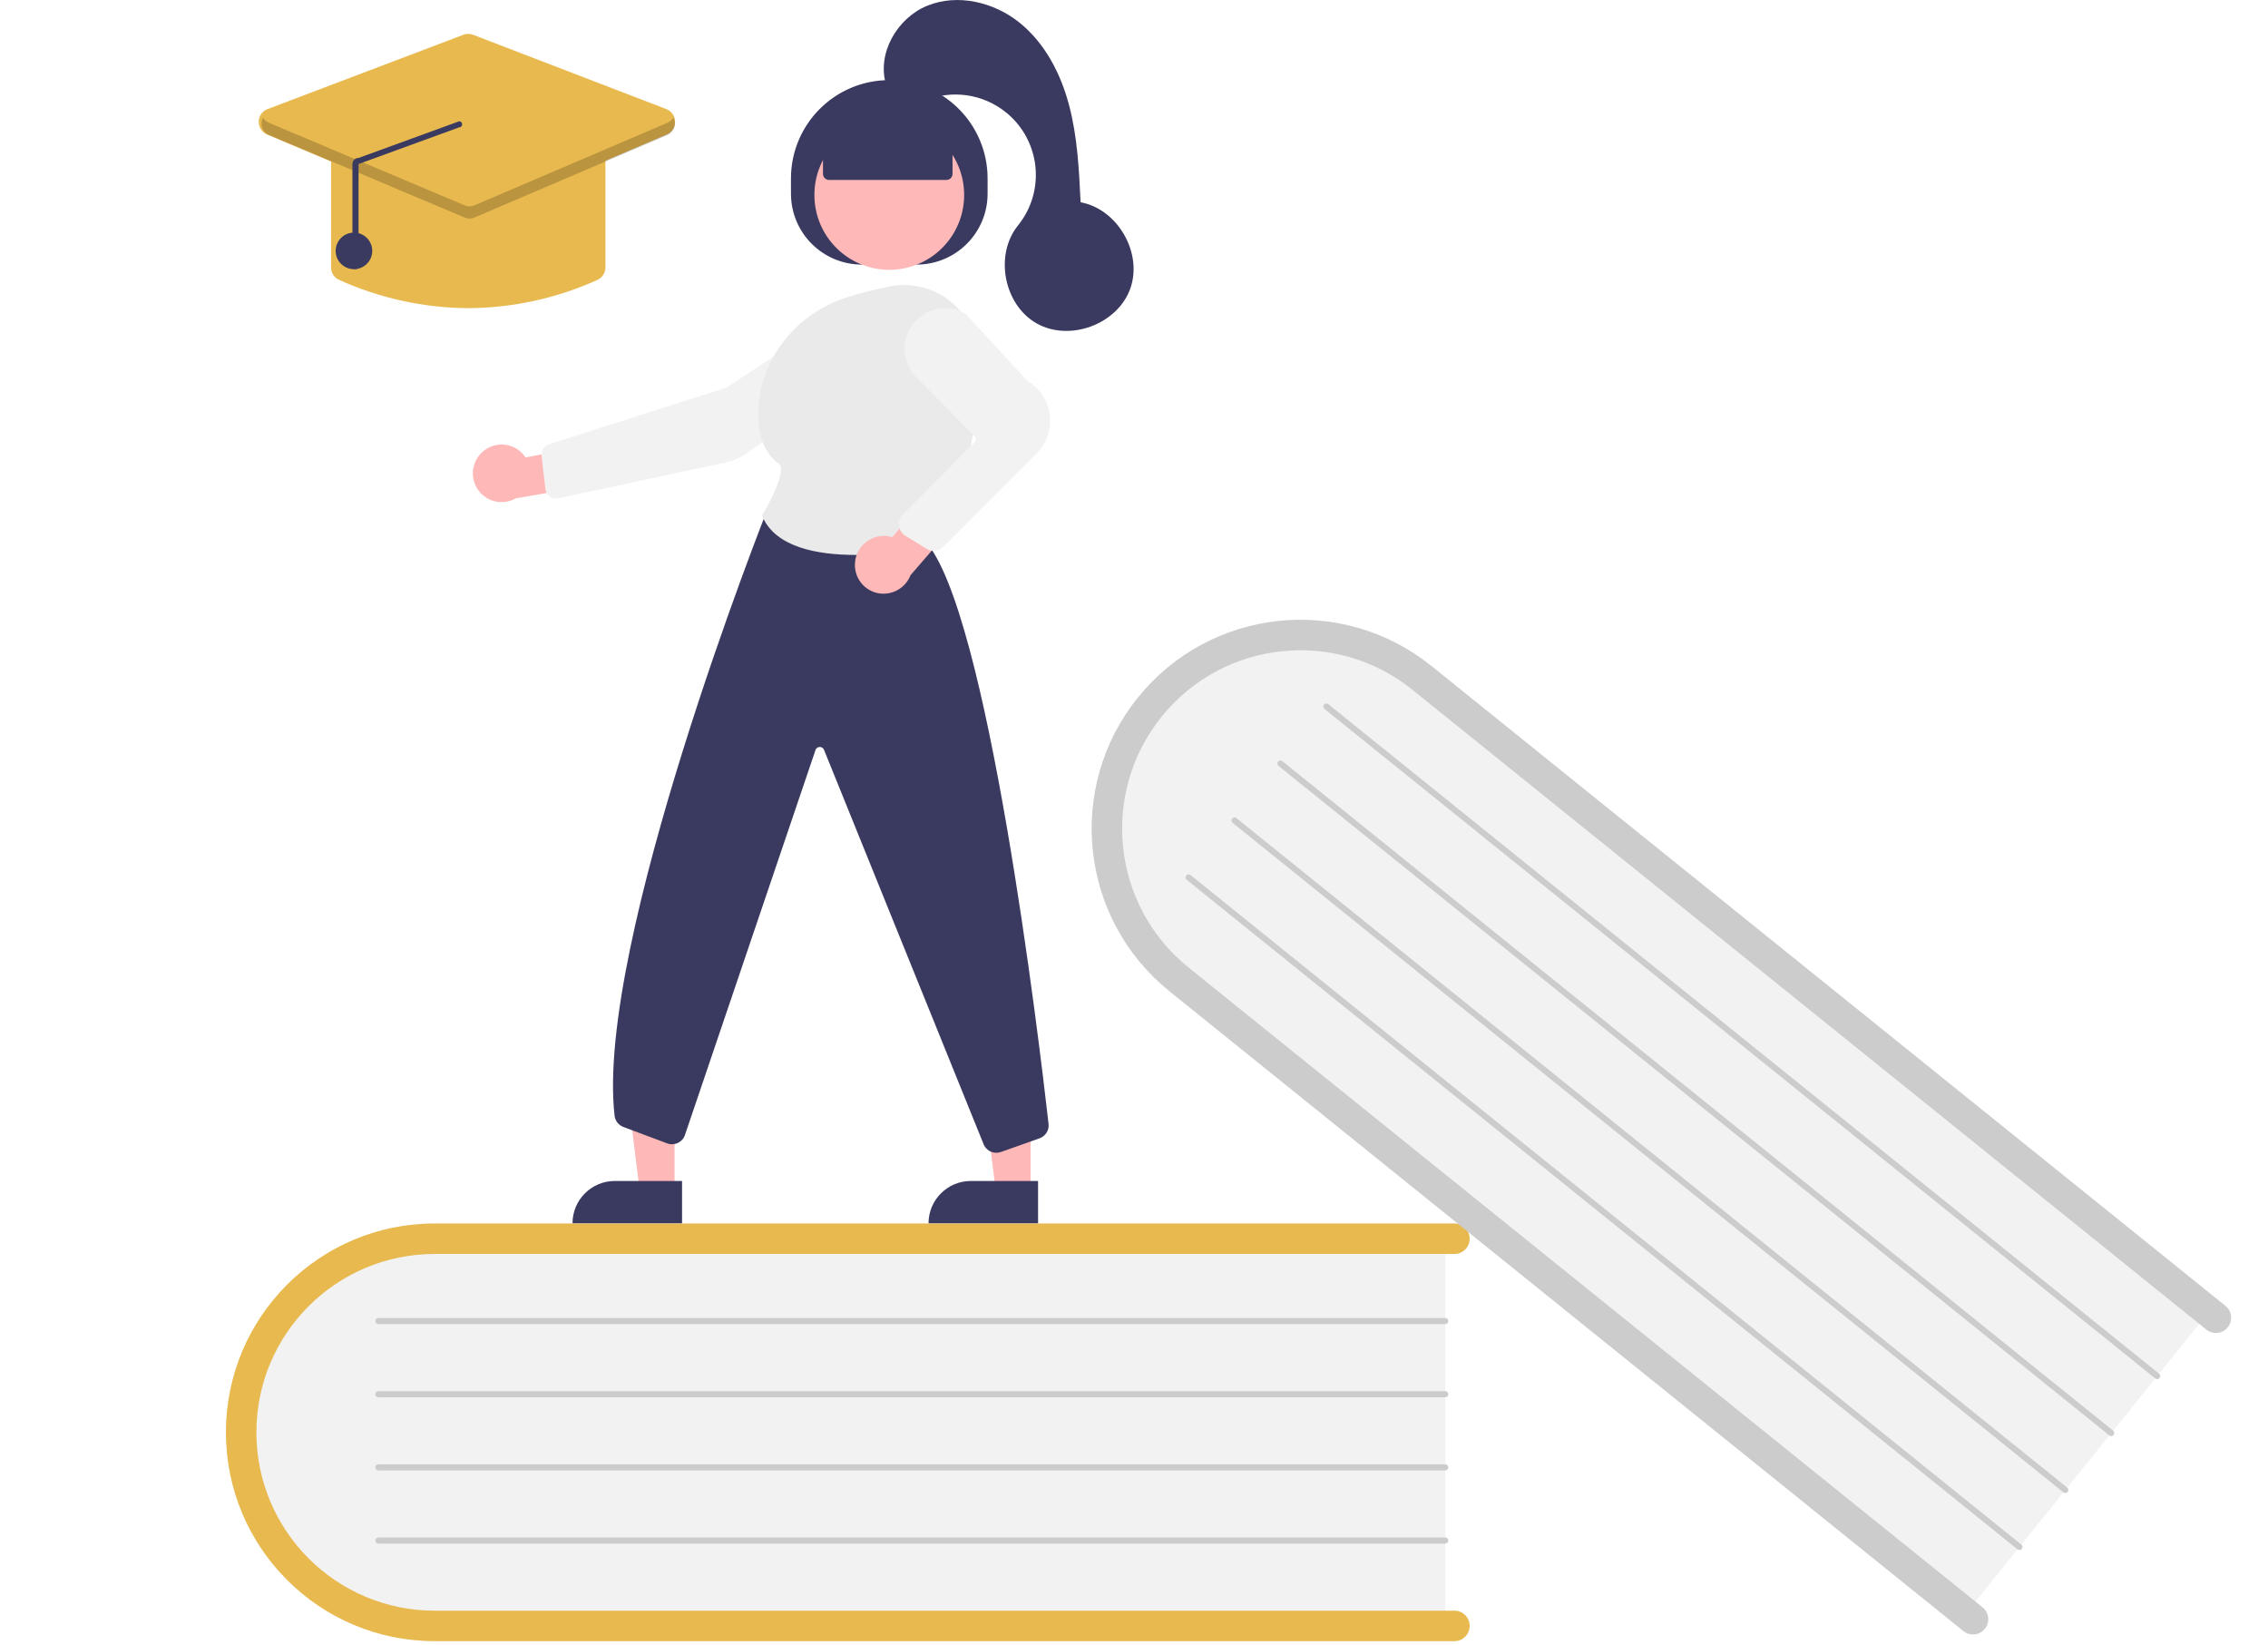
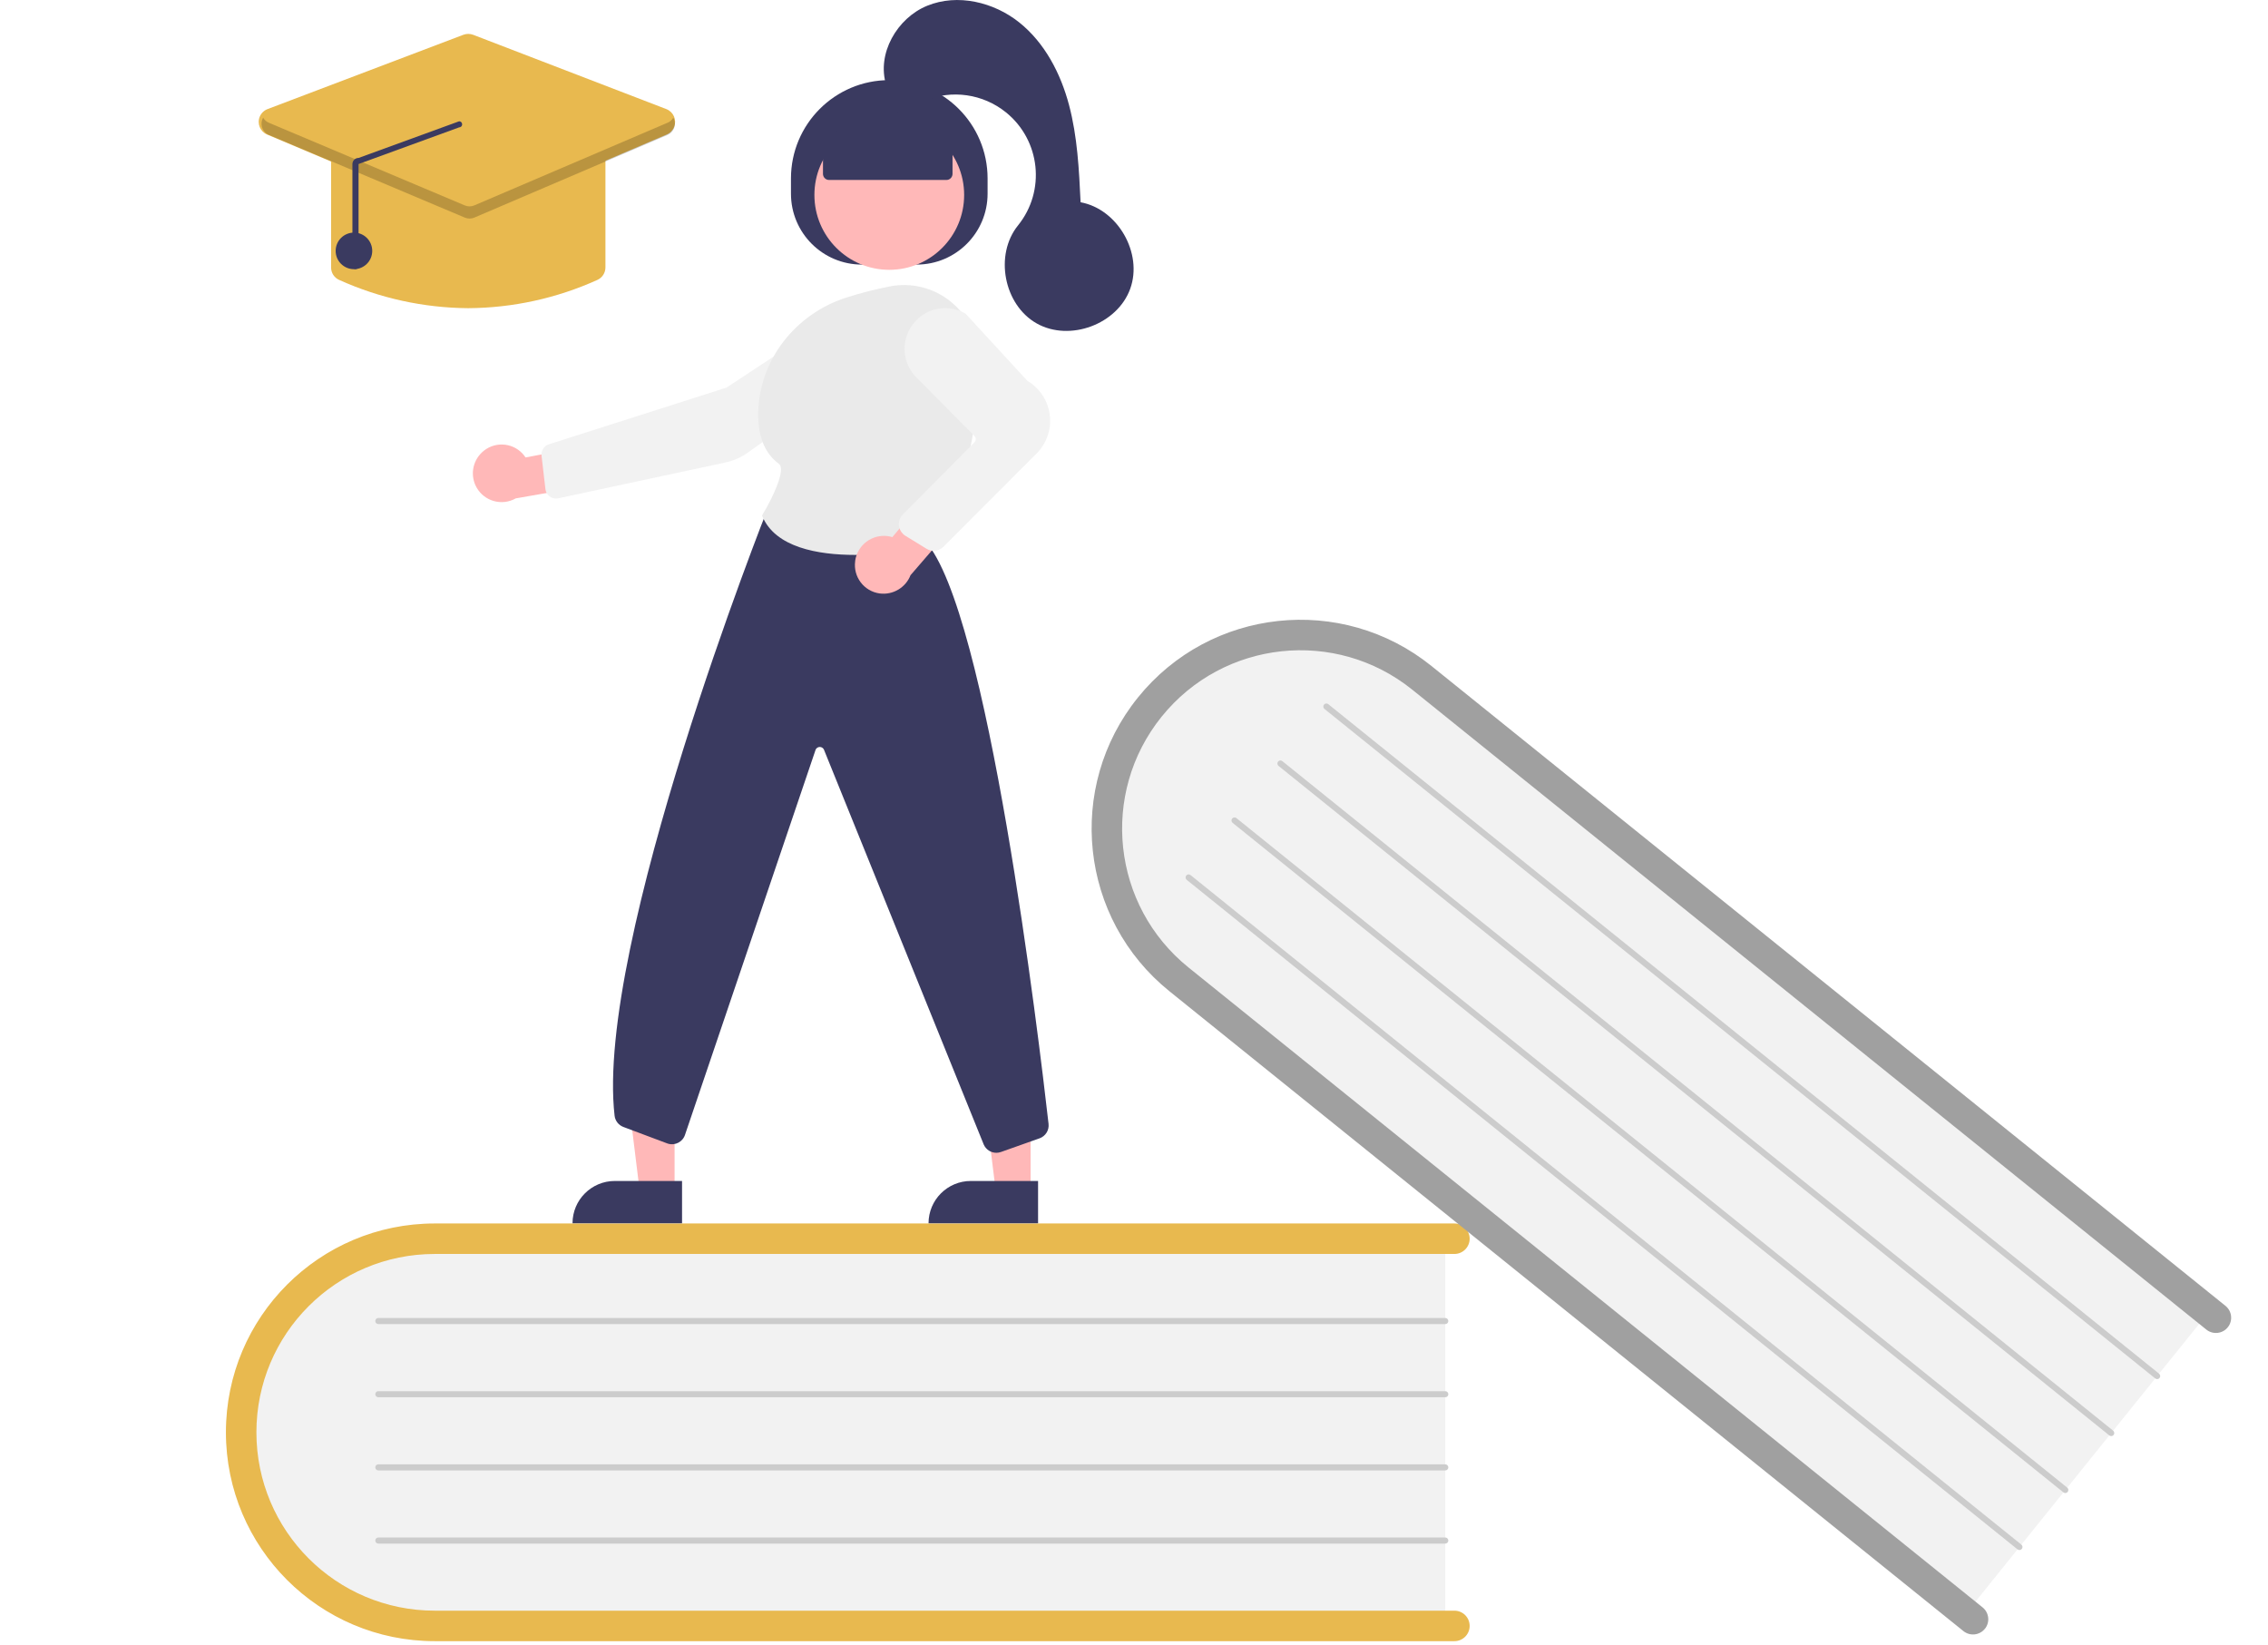
<svg xmlns="http://www.w3.org/2000/svg" id="Camada_1" version="1.1" viewBox="0 0 744 539.29">
  <defs>
    <style>
      .st0 {
        isolation: isolate;
        opacity: .2;
      }

      .st1 {
        fill: #3a3a60;
      }

      .st2 {
        fill: #eaeaea;
      }

      .st3 {
        fill: #ccc;
      }

      .st4 {
        fill: #e8b94f;
      }

      .st5 {
        fill: #ffb8b8;
      }

      .st6 {
+         fill: #a0a0a0;
+       }
+ 
+       .st7 {
        fill: #f2f2f2;
      }
    </style>
  </defs>
-   <path class="st6" d="M474.11,404.29v130H148.42c-37.11,0-67.3-29.16-67.3-65s30.19-65,67.3-65h325.7-.01Z" />
+   <path class="st7" d="M474.11,404.29v130H148.42c-37.11,0-67.3-29.16-67.3-65s30.19-65,67.3-65h325.7-.01Z" />
  <path class="st4" d="M482.11,533.29c0,2.76-2.24,5-5,5H142.61c-37.83,0-68.5-30.67-68.5-68.5s30.67-68.5,68.5-68.5h334.5c2.76,0,5,2.24,5,5s-2.24,5-5,5H142.61c-32.31,0-58.5,26.19-58.5,58.5s26.19,58.5,58.5,58.5h334.5c2.76,0,5,2.24,5,5Z" />
  <path class="st3" d="M474.11,434.29H124.11c-.55,0-1-.45-1-1s.45-1,1-1h350c.55,0,1,.45,1,1s-.45,1-1,1Z" />
  <path class="st3" d="M474.11,458.29H124.11c-.55,0-1-.45-1-1s.45-1,1-1h350c.55,0,1,.45,1,1s-.45,1-1,1Z" />
  <path class="st3" d="M474.11,482.29H124.11c-.55,0-1-.45-1-1s.45-1,1-1h350c.55,0,1,.45,1,1s-.45,1-1,1Z" />
  <path class="st3" d="M474.11,506.29H124.11c-.55,0-1-.45-1-1s.45-1,1-1h350c.55,0,1,.45,1,1s-.45,1-1,1Z" />
-   <path class="st6" d="M725.83,428.76l-81.56,101.23-253.62-204.35c-28.9-23.28-34.11-64.93-11.62-92.84s64.29-31.67,93.19-8.39l253.62,204.35h-.01Z" />
-   <path class="st3" d="M651.12,534.23c-1.73,2.15-4.88,2.49-7.03.76l-260.47-209.87c-29.46-23.74-34.09-66.86-10.35-96.32,23.74-29.45,66.85-34.09,96.31-10.36l260.47,209.87c2.15,1.73,2.49,4.88.76,7.03s-4.88,2.49-7.03.76h0l-260.47-209.87c-25.16-20.27-61.99-16.31-82.26,8.85-20.27,25.16-16.31,61.99,8.85,82.26l260.47,209.87c2.15,1.73,2.49,4.88.76,7.03h0Z" />
+   <path class="st7" d="M725.83,428.76l-81.56,101.23-253.62-204.35c-28.9-23.28-34.11-64.93-11.62-92.84s64.29-31.67,93.19-8.39l253.62,204.35h-.01Z" />
+   <path class="st6" d="M651.12,534.23c-1.73,2.15-4.88,2.49-7.03.76l-260.47-209.87c-29.46-23.74-34.09-66.86-10.35-96.32,23.74-29.45,66.85-34.09,96.31-10.36l260.47,209.87c2.15,1.73,2.49,4.88.76,7.03s-4.88,2.49-7.03.76h0l-260.47-209.87c-25.16-20.27-61.99-16.31-82.26,8.85-20.27,25.16-16.31,61.99,8.85,82.26l260.47,209.87c2.15,1.73,2.49,4.88.76,7.03h0Z" />
  <path class="st3" d="M707.01,452.12l-272.54-219.6c-.43-.35-.5-.98-.15-1.41.35-.43.98-.5,1.41-.15h0l272.54,219.6c.43.35.5.98.15,1.41s-.98.5-1.41.15h0Z" />
  <path class="st3" d="M691.95,470.81l-272.54-219.6c-.43-.35-.5-.98-.15-1.41.35-.43.97-.5,1.4-.15l272.54,219.6c.43.35.5.98.15,1.41s-.98.5-1.41.15h0Z" />
  <path class="st3" d="M676.89,489.49l-272.54-219.6c-.43-.35-.5-.98-.15-1.41s.97-.5,1.4-.15l272.54,219.6c.43.35.5.98.15,1.41s-.98.5-1.41.15h0Z" />
  <path class="st3" d="M661.83,508.18l-272.54-219.6c-.43-.35-.5-.98-.15-1.41s.98-.5,1.41-.15h0l272.54,219.6c.43.35.5.98.15,1.41s-.98.5-1.41.15h0Z" />
  <polygon class="st5" points="338.08 390.62 326.65 390.62 321.21 346.52 338.08 346.53 338.08 390.62" />
  <path class="st1" d="M318.48,387.35h22.05v13.88h-35.93c0-7.67,6.22-13.88,13.88-13.88h0Z" />
  <polygon class="st5" points="221.29 390.62 209.85 390.62 204.42 346.52 221.29 346.53 221.29 390.62" />
  <path class="st1" d="M201.69,387.35h22.05v13.88h-35.93c0-7.67,6.22-13.88,13.88-13.88h0Z" />
  <path class="st1" d="M259.47,63.53v-5c0-17.81,14.44-32.25,32.25-32.25h0c17.81,0,32.25,14.44,32.25,32.25h0v5c0,12.84-10.41,23.25-23.25,23.25h-18c-12.84,0-23.25-10.41-23.25-23.25h0Z" />
  <circle class="st5" cx="291.72" cy="63.94" r="24.56" />
  <path class="st5" d="M406.49,196.12" />
  <path class="st5" d="M158.12,148.36c3.77-3.56,9.7-3.39,13.26.38.38.4.72.84,1.02,1.3l21.05-3.98,5.54,12.2-29.81,5.21c-4.53,2.56-10.28.96-12.84-3.57-2.14-3.79-1.41-8.56,1.78-11.53h0Z" />
-   <path class="st6" d="M272.57,103.97l.28.42-34.53,22.74-58.26,18.6c-1.59.51-2.6,2.08-2.41,3.74l1.27,10.95c.22,1.92,1.96,3.3,3.88,3.07.11,0,.22-.03.33-.05l54.83-11.75c2.65-.57,5.16-1.67,7.37-3.25l38.79-27.6c2.86-2.05,4.44-5.44,4.16-8.95-.45-5.49-5.27-9.57-10.76-9.12-1.67.14-3.27.69-4.67,1.61l-.28-.42h0Z" />
+   <path class="st7" d="M272.57,103.97l.28.42-34.53,22.74-58.26,18.6c-1.59.51-2.6,2.08-2.41,3.74l1.27,10.95c.22,1.92,1.96,3.3,3.88,3.07.11,0,.22-.03.33-.05l54.83-11.75c2.65-.57,5.16-1.67,7.37-3.25l38.79-27.6c2.86-2.05,4.44-5.44,4.16-8.95-.45-5.49-5.27-9.57-10.76-9.12-1.67.14-3.27.69-4.67,1.61l-.28-.42h0Z" />
  <path class="st1" d="M326.85,378.11c-1.79,0-3.42-1.06-4.14-2.7l-52.41-129.5c-.33-.76-1.21-1.11-1.97-.78-.4.17-.71.52-.83.93l-42.76,126.07c-.73,2.38-3.25,3.71-5.63,2.98-.09-.03-.17-.06-.26-.09l-14.34-5.38c-1.59-.59-2.71-2.02-2.9-3.7-6.45-56.19,49.8-198.03,50.37-199.46l.16-.39,51.28,11.34.11.12c20.46,22.32,37.27,163.08,40.44,191.07.24,2.08-.99,4.05-2.97,4.75l-12.66,4.48c-.48.17-.98.26-1.49.26Z" />
  <path class="st2" d="M280.61,182.01c-12.42,0-26.27-2.48-30.54-12.7l-.1-.23.13-.22c3.37-5.52,7.81-14.94,5.42-16.71-4.71-3.48-6.99-9.21-6.79-17.03.44-16.97,12-32.03,28.77-37.48h0c4.68-1.5,9.44-2.72,14.26-3.67,7.12-1.44,14.5.39,20.13,4.97,5.7,4.61,9.04,11.54,9.1,18.87.18,18.13-2.62,43.38-16.91,60.72-.67.8-1.6,1.35-2.63,1.53-6.88,1.24-13.85,1.9-20.84,1.95h0Z" />
  <path class="st5" d="M280.52,184c.72-5.19,5.49-8.83,10.69-8.16.51.07,1.01.19,1.51.34l13.9-16.56,12.02,5.94-19.95,23.1c-1.59,4.08-5.76,6.55-10.1,5.99-5.14-.69-8.75-5.42-8.06-10.56,0-.03.01-.06.02-.09h-.03,0Z" />
  <path class="st1" d="M269.97,57.03v-12.19l21.76-9.5,20.74,9.5v12.19c0,1.1-.9,2-2,2h-38.5c-1.1,0-2-.9-2-2Z" />
  <path class="st1" d="M290.72,27.9c-3.2-10.24,3.52-21.97,13.45-26.02s21.81-1.22,30.19,5.48c8.38,6.7,13.58,16.72,16.33,27.09s3.28,21.18,3.79,31.89c12.2,2.24,20.5,16.71,16.28,28.38s-19.87,17.46-30.68,11.36-13.93-22.48-6.14-32.13c9.16-11.33,7.39-27.93-3.93-37.09-7.54-6.09-17.81-7.56-26.75-3.82-6.01,2.51-13.56-4.02-12.54-5.13h0Z" />
  <path class="st4" d="M153.61,101.08c-14.61-.1-29.04-3.26-42.35-9.27-1.62-.72-2.66-2.33-2.65-4.1v-36.42c0-2.48,2.02-4.5,4.5-4.5h81c2.48,0,4.5,2.02,4.5,4.5v36.42c0,1.77-1.03,3.38-2.65,4.1h0c-13.31,6.02-27.74,9.18-42.35,9.27h0Z" />
  <path class="st4" d="M153.6,71.58c-.6,0-1.2-.12-1.75-.35l-64.23-27.1c-2.29-.97-3.36-3.61-2.4-5.89.48-1.13,1.4-2.02,2.55-2.46l64.23-24.37c1.03-.39,2.18-.39,3.21,0l63.37,24.37c2.32.89,3.48,3.5,2.58,5.82-.44,1.13-1.31,2.04-2.43,2.52l-63.37,27.1c-.56.24-1.16.36-1.77.36h0Z" />
  <circle class="st1" cx="116.11" cy="82.29" r="6" />
  <path class="st0" d="M218.96,40.27l-63.37,27.1c-1,.43-2.13.43-3.13,0l-64.23-27.1c-.81-.33-1.48-.92-1.91-1.68-1.1,1.91-.45,4.36,1.47,5.46.14.08.29.16.45.22l64.23,27.1c1,.42,2.13.42,3.13,0l63.37-27.1c2.03-.87,2.97-3.21,2.11-5.24-.06-.15-.13-.29-.21-.43-.43.75-1.1,1.34-1.89,1.67h-.02,0Z" />
  <path class="st1" d="M116.62,88.26c.55,0,1-.45,1-1v-33.46l32.98-12.02c.55,0,1.01-.43,1.01-.99s-.43-1.01-.99-1.01l-32.98,12.02c-.54,0-1.05.2-1.43.58-.38.37-.6.89-.6,1.42v33.46c0,.55.45,1,1,1h.01Z" />
-   <path class="st6" d="M306.89,180.62c-1.03.14-2.07-.08-2.96-.63l-6.93-4.26c-2.11-1.3-2.78-4.08-1.48-6.19.18-.3.4-.57.65-.81l23.49-23.63c.58-.58.58-1.53,0-2.11l-19.06-19.21c-4.56-4.59-5.16-11.81-1.4-17.08h0c3.96-5.64,11.59-7.29,17.54-3.81l.11.1,20.15,21.9c7.23,4.25,9.66,13.56,5.41,20.79-.7,1.18-1.55,2.27-2.53,3.23l-30.45,30.48c-.7.67-1.58,1.1-2.54,1.23h0Z" />
+   <path class="st7" d="M306.89,180.62c-1.03.14-2.07-.08-2.96-.63l-6.93-4.26c-2.11-1.3-2.78-4.08-1.48-6.19.18-.3.4-.57.65-.81l23.49-23.63c.58-.58.58-1.53,0-2.11l-19.06-19.21c-4.56-4.59-5.16-11.81-1.4-17.08h0c3.96-5.64,11.59-7.29,17.54-3.81l.11.1,20.15,21.9c7.23,4.25,9.66,13.56,5.41,20.79-.7,1.18-1.55,2.27-2.53,3.23l-30.45,30.48c-.7.67-1.58,1.1-2.54,1.23h0Z" />
</svg>
